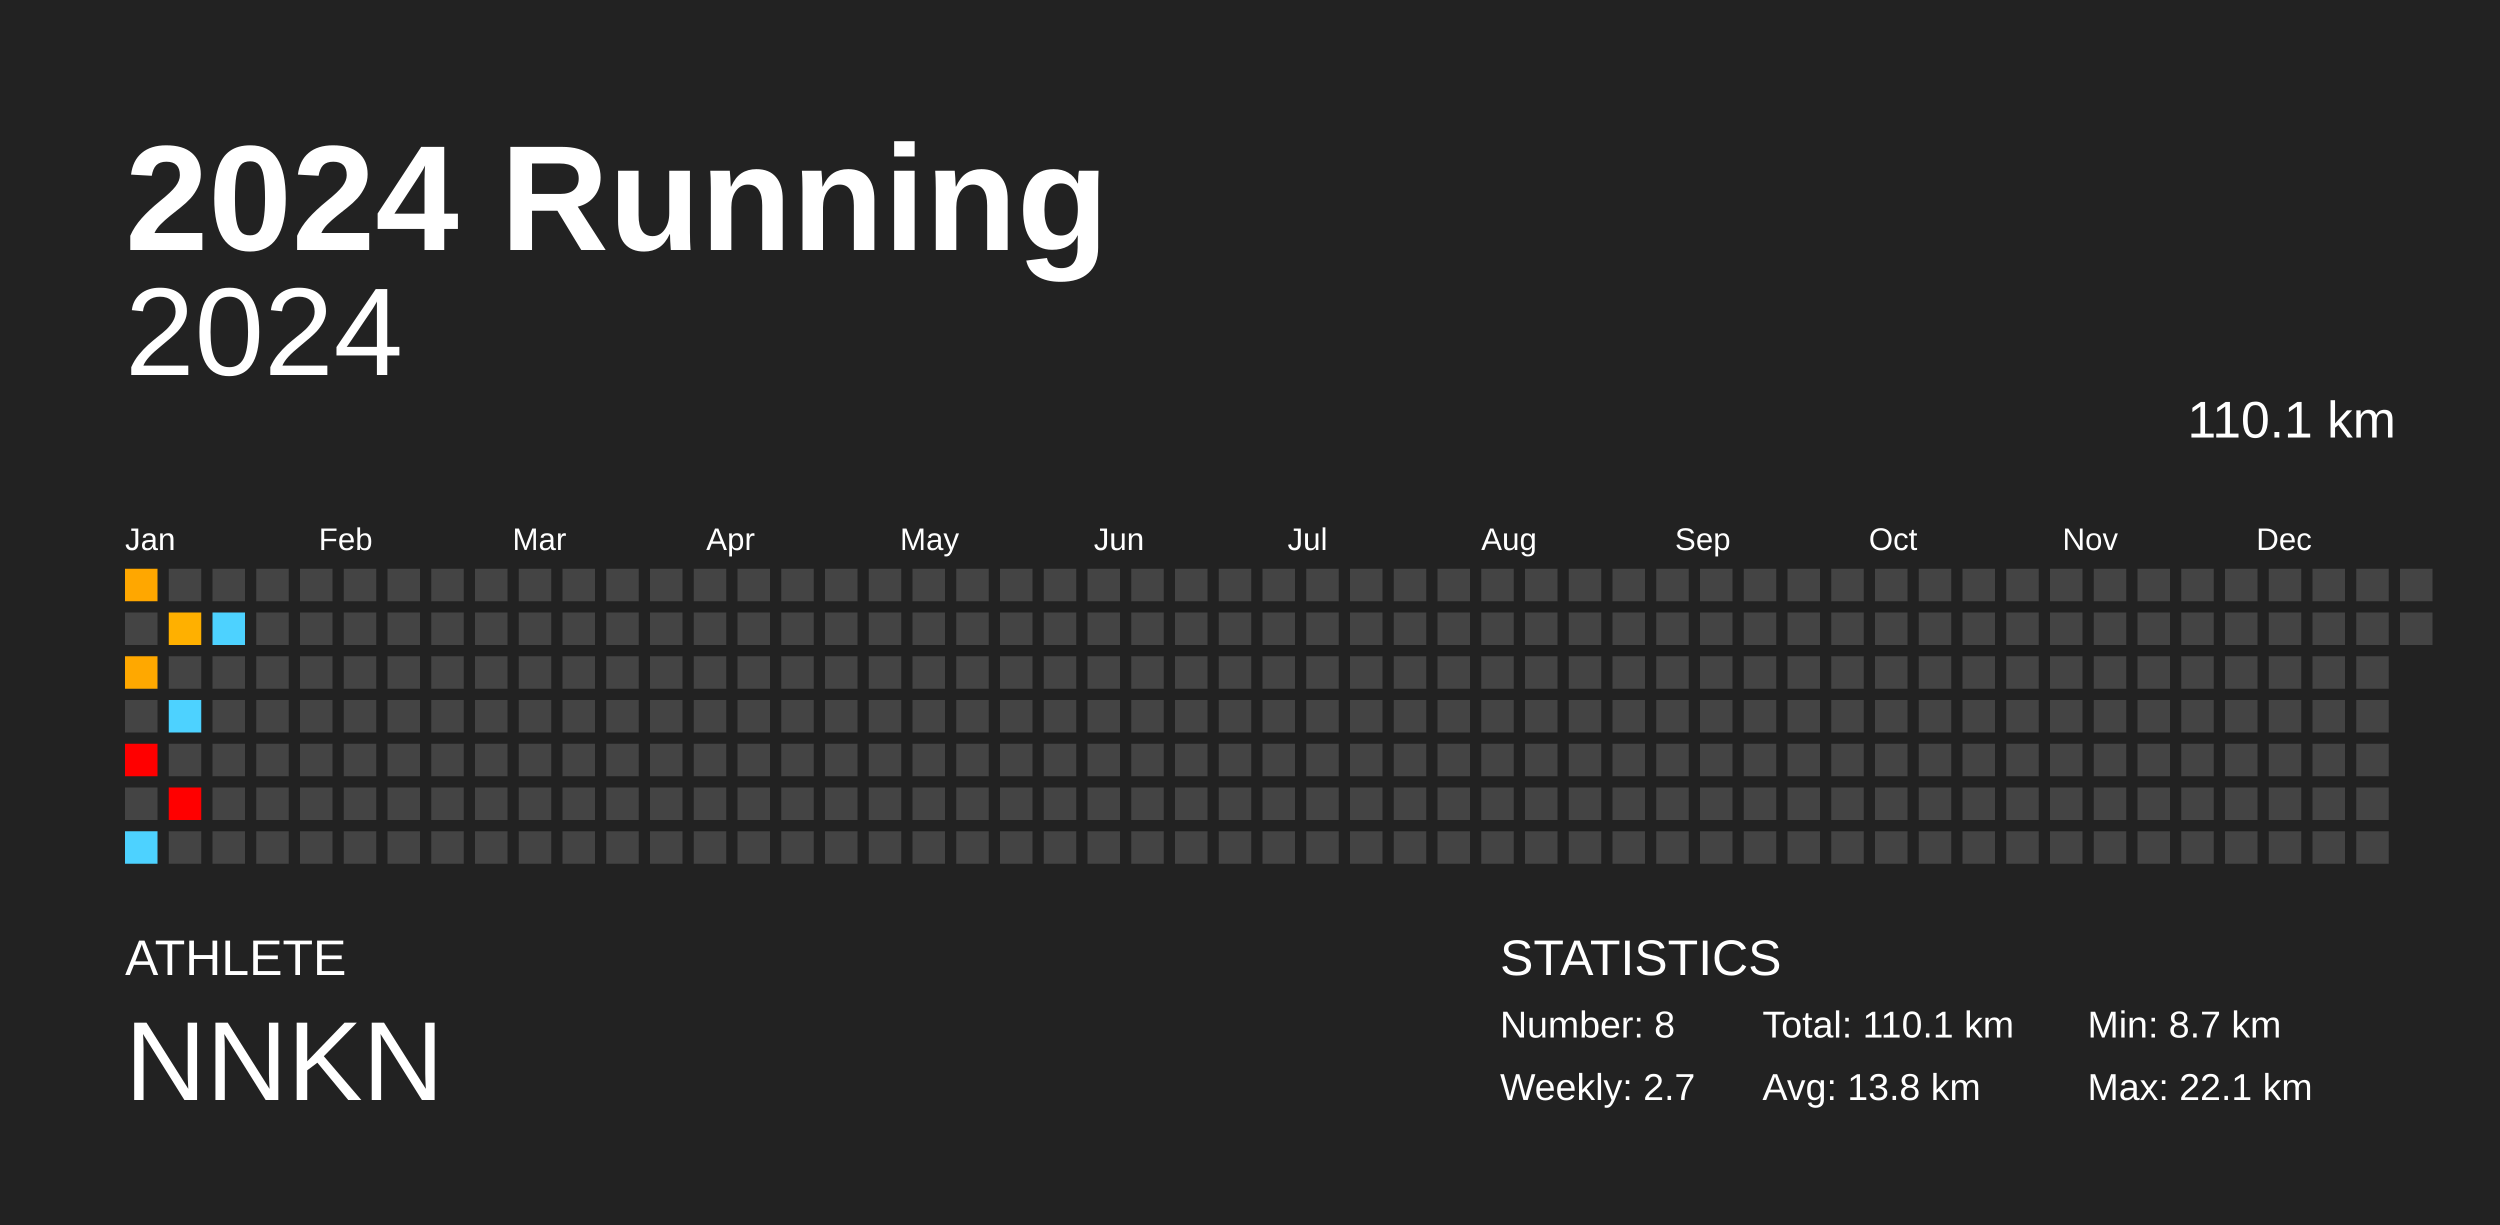
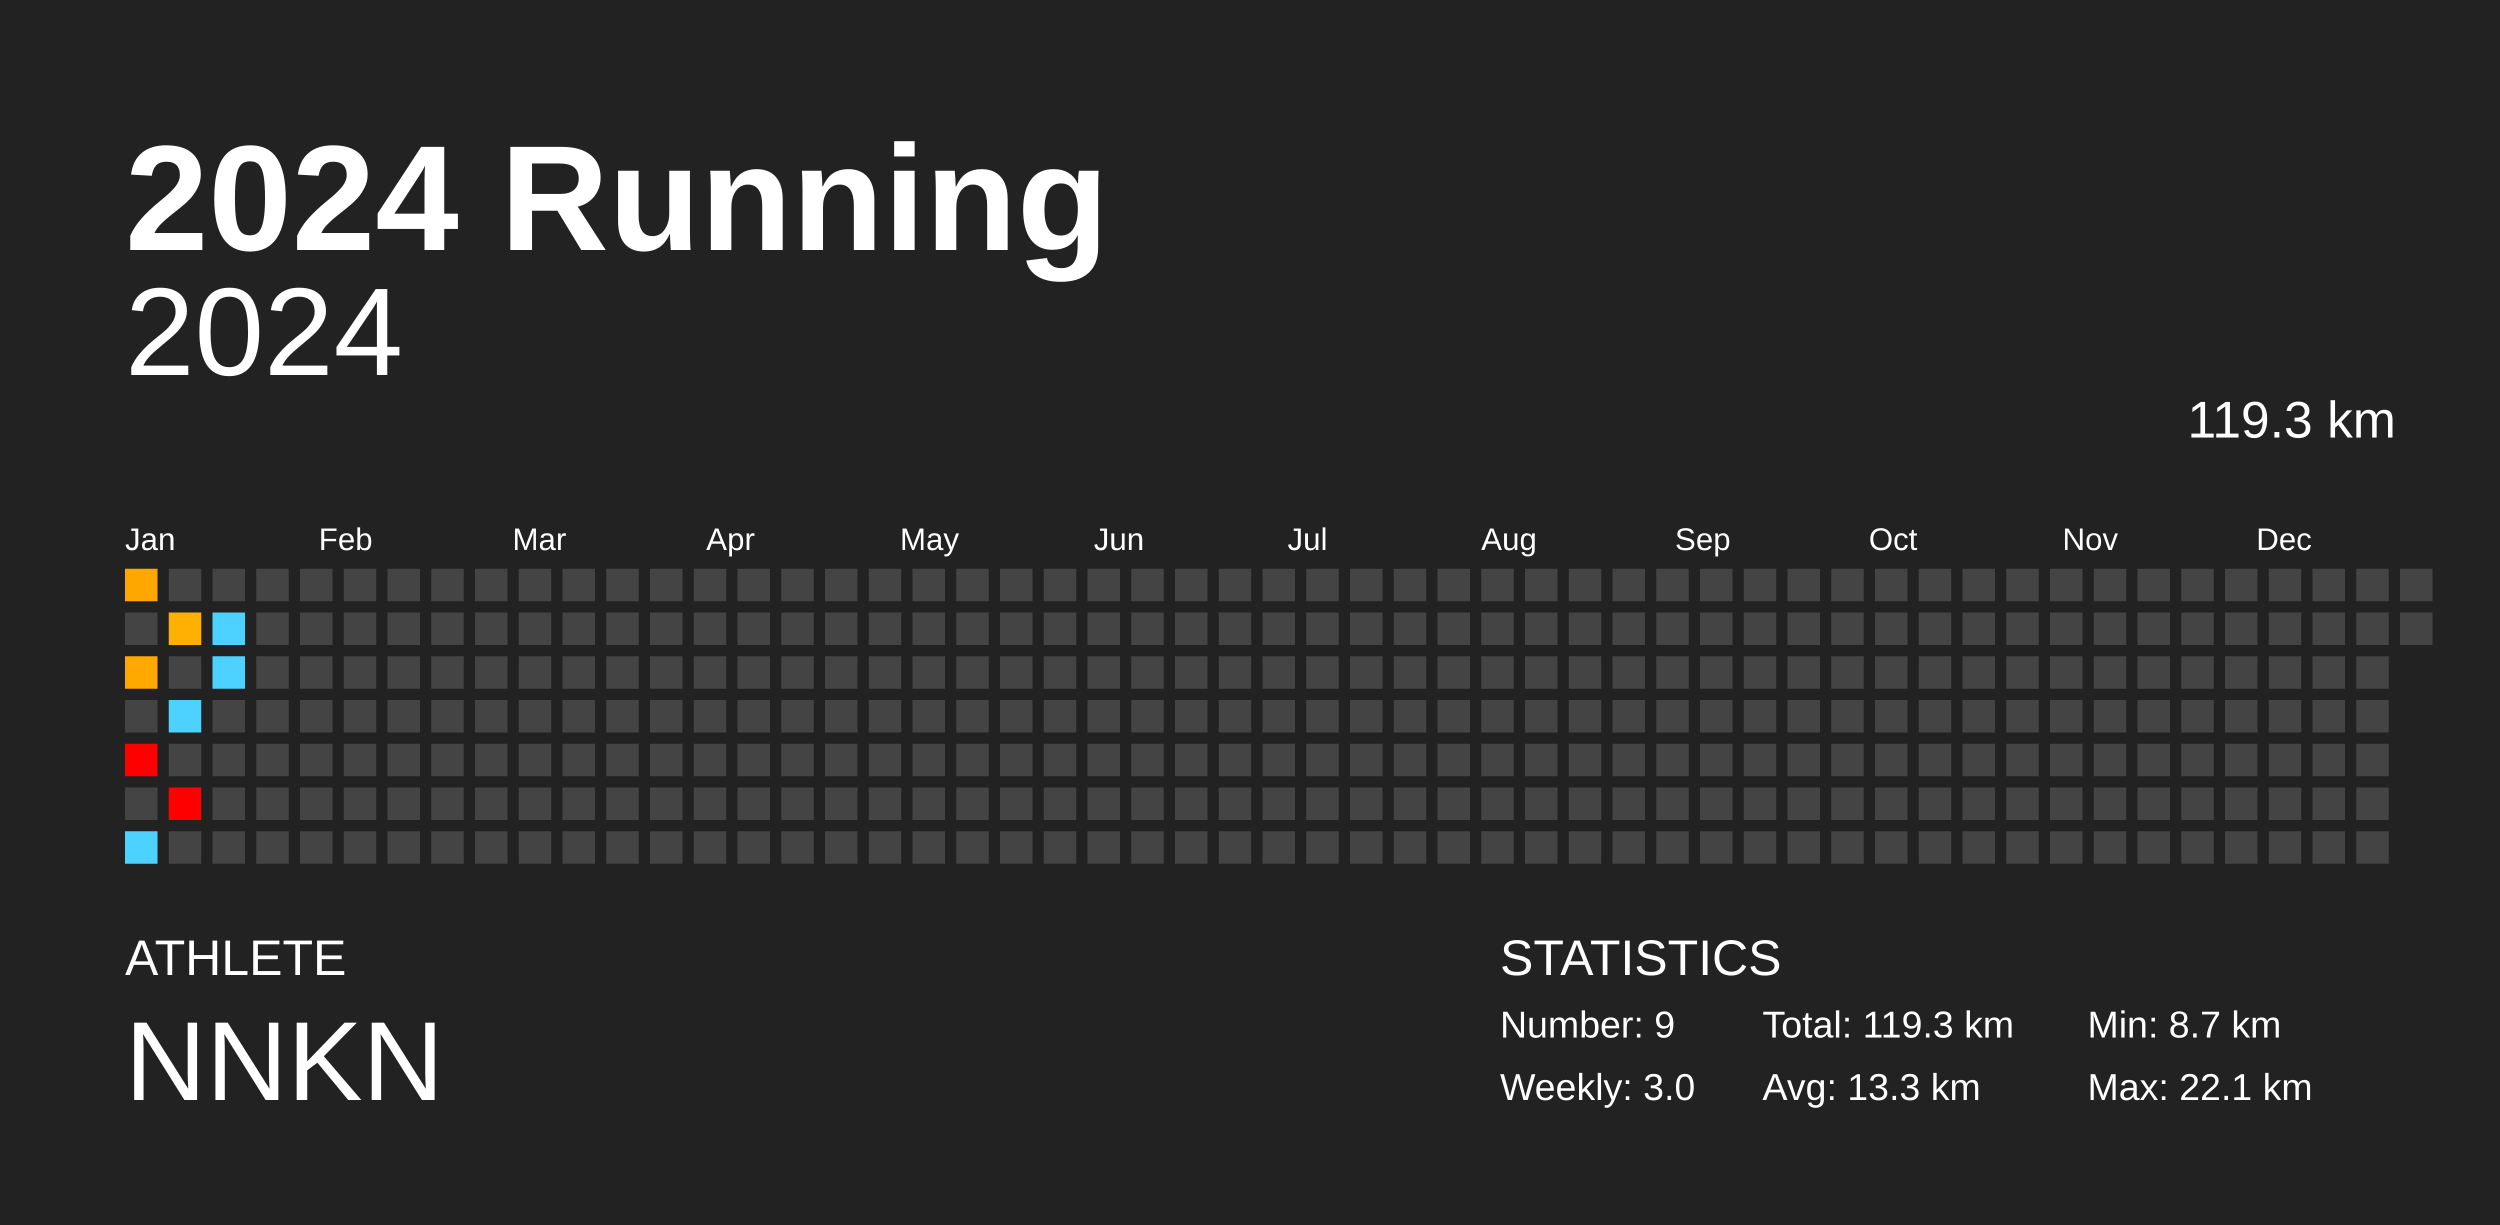
<svg xmlns="http://www.w3.org/2000/svg" baseProfile="full" height="98mm" version="1.1" viewBox="0,0,200,98" width="200mm">
  <defs />
  <rect fill="#222222" height="98" width="200" x="0" y="0" />
  <text fill="#FFFFFF" style="font-size:12px; font-family:Arial; font-weight:bold;" x="10" y="20">2024 Running</text>
  <text fill="#FFFFFF" style="font-size:4px; font-family:Arial" x="10" y="78">ATHLETE</text>
  <text fill="#FFFFFF" style="font-size:9px; font-family:Arial" x="10" y="88">NNKN</text>
  <text fill="#FFFFFF" style="font-size:4px; font-family:Arial" x="120" y="78">STATISTICS</text>
-   <text fill="#FFFFFF" style="font-size:3px; font-family:Arial" x="120" y="83">Number: 8</text>
-   <text fill="#FFFFFF" style="font-size:3px; font-family:Arial" x="120" y="88">Weekly: 2.7</text>
-   <text fill="#FFFFFF" style="font-size:3px; font-family:Arial" x="141" y="83">Total: 110.1 km</text>
-   <text fill="#FFFFFF" style="font-size:3px; font-family:Arial" x="141" y="88">Avg: 13.8 km</text>
+   <text fill="#FFFFFF" style="font-size:3px; font-family:Arial" x="120" y="83">Number: 9</text>
+   <text fill="#FFFFFF" style="font-size:3px; font-family:Arial" x="120" y="88">Weekly: 3.0</text>
+   <text fill="#FFFFFF" style="font-size:3px; font-family:Arial" x="141" y="83">Total: 119.3 km</text>
+   <text fill="#FFFFFF" style="font-size:3px; font-family:Arial" x="141" y="88">Avg: 13.3 km</text>
  <text fill="#FFFFFF" style="font-size:3px; font-family:Arial" x="167" y="83">Min: 8.7 km</text>
  <text fill="#FFFFFF" style="font-size:3px; font-family:Arial" x="167" y="88">Max: 22.1 km</text>
  <text alignment-baseline="hanging" fill="#FFFFFF" style="font-size:10.0px; font-family:Arial;" x="10" y="30">2024</text>
-   <text alignment-baseline="hanging" fill="#FFFFFF" style="font-size:4.125px; font-family:Arial;" x="175" y="35">110.1 km</text>
+   <text alignment-baseline="hanging" fill="#FFFFFF" style="font-size:4.125px; font-family:Arial;" x="175" y="35">119.3 km</text>
  <text fill="#FFFFFF" style="font-size:2.5px; font-family:Arial" x="10.0" y="44">Jan</text>
  <text fill="#FFFFFF" style="font-size:2.5px; font-family:Arial" x="25.5" y="44">Feb</text>
  <text fill="#FFFFFF" style="font-size:2.5px; font-family:Arial" x="41.0" y="44">Mar</text>
  <text fill="#FFFFFF" style="font-size:2.5px; font-family:Arial" x="56.5" y="44">Apr</text>
  <text fill="#FFFFFF" style="font-size:2.5px; font-family:Arial" x="72.0" y="44">May</text>
  <text fill="#FFFFFF" style="font-size:2.5px; font-family:Arial" x="87.5" y="44">Jun</text>
  <text fill="#FFFFFF" style="font-size:2.5px; font-family:Arial" x="103.0" y="44">Jul</text>
  <text fill="#FFFFFF" style="font-size:2.5px; font-family:Arial" x="118.5" y="44">Aug</text>
  <text fill="#FFFFFF" style="font-size:2.5px; font-family:Arial" x="134.0" y="44">Sep</text>
  <text fill="#FFFFFF" style="font-size:2.5px; font-family:Arial" x="149.5" y="44">Oct</text>
  <text fill="#FFFFFF" style="font-size:2.5px; font-family:Arial" x="165.0" y="44">Nov</text>
  <text fill="#FFFFFF" style="font-size:2.5px; font-family:Arial" x="180.5" y="44">Dec</text>
  <rect fill="#ffa700" height="2.6" width="2.6" x="10.0" y="45.5" />
  <rect fill="#444444" height="2.6" width="2.6" x="10.0" y="49.0" />
  <rect fill="#ffa800" height="2.6" width="2.6" x="10.0" y="52.5" />
  <rect fill="#444444" height="2.6" width="2.6" x="10.0" y="56.0" />
  <rect fill="red" height="2.6" width="2.6" x="10.0" y="59.5" />
  <rect fill="#444444" height="2.6" width="2.6" x="10.0" y="63.0" />
  <rect fill="#4dd2ff" height="2.6" width="2.6" x="10.0" y="66.5" />
  <rect fill="#444444" height="2.6" width="2.6" x="13.5" y="45.5" />
  <rect fill="#ffb000" height="2.6" width="2.6" x="13.5" y="49.0" />
  <rect fill="#444444" height="2.6" width="2.6" x="13.5" y="52.5" />
  <rect fill="#4dd2ff" height="2.6" width="2.6" x="13.5" y="56.0" />
  <rect fill="#444444" height="2.6" width="2.6" x="13.5" y="59.5" />
  <rect fill="red" height="2.6" width="2.6" x="13.5" y="63.0" />
  <rect fill="#444444" height="2.6" width="2.6" x="13.5" y="66.5" />
  <rect fill="#444444" height="2.6" width="2.6" x="17.0" y="45.5" />
  <rect fill="#4dd2ff" height="2.6" width="2.6" x="17.0" y="49.0" />
-   <rect fill="#444444" height="2.6" width="2.6" x="17.0" y="52.5" />
+   <rect fill="#4dd2ff" height="2.6" width="2.6" x="17.0" y="52.5" />
  <rect fill="#444444" height="2.6" width="2.6" x="17.0" y="56.0" />
  <rect fill="#444444" height="2.6" width="2.6" x="17.0" y="59.5" />
  <rect fill="#444444" height="2.6" width="2.6" x="17.0" y="63.0" />
  <rect fill="#444444" height="2.6" width="2.6" x="17.0" y="66.5" />
  <rect fill="#444444" height="2.6" width="2.6" x="20.5" y="45.5" />
  <rect fill="#444444" height="2.6" width="2.6" x="20.5" y="49.0" />
  <rect fill="#444444" height="2.6" width="2.6" x="20.5" y="52.5" />
  <rect fill="#444444" height="2.6" width="2.6" x="20.5" y="56.0" />
  <rect fill="#444444" height="2.6" width="2.6" x="20.5" y="59.5" />
  <rect fill="#444444" height="2.6" width="2.6" x="20.5" y="63.0" />
  <rect fill="#444444" height="2.6" width="2.6" x="20.5" y="66.5" />
  <rect fill="#444444" height="2.6" width="2.6" x="24.0" y="45.5" />
  <rect fill="#444444" height="2.6" width="2.6" x="24.0" y="49.0" />
  <rect fill="#444444" height="2.6" width="2.6" x="24.0" y="52.5" />
  <rect fill="#444444" height="2.6" width="2.6" x="24.0" y="56.0" />
  <rect fill="#444444" height="2.6" width="2.6" x="24.0" y="59.5" />
  <rect fill="#444444" height="2.6" width="2.6" x="24.0" y="63.0" />
  <rect fill="#444444" height="2.6" width="2.6" x="24.0" y="66.5" />
  <rect fill="#444444" height="2.6" width="2.6" x="27.5" y="45.5" />
  <rect fill="#444444" height="2.6" width="2.6" x="27.5" y="49.0" />
  <rect fill="#444444" height="2.6" width="2.6" x="27.5" y="52.5" />
  <rect fill="#444444" height="2.6" width="2.6" x="27.5" y="56.0" />
  <rect fill="#444444" height="2.6" width="2.6" x="27.5" y="59.5" />
  <rect fill="#444444" height="2.6" width="2.6" x="27.5" y="63.0" />
  <rect fill="#444444" height="2.6" width="2.6" x="27.5" y="66.5" />
  <rect fill="#444444" height="2.6" width="2.6" x="31.0" y="45.5" />
  <rect fill="#444444" height="2.6" width="2.6" x="31.0" y="49.0" />
  <rect fill="#444444" height="2.6" width="2.6" x="31.0" y="52.5" />
  <rect fill="#444444" height="2.6" width="2.6" x="31.0" y="56.0" />
  <rect fill="#444444" height="2.6" width="2.6" x="31.0" y="59.5" />
  <rect fill="#444444" height="2.6" width="2.6" x="31.0" y="63.0" />
  <rect fill="#444444" height="2.6" width="2.6" x="31.0" y="66.5" />
  <rect fill="#444444" height="2.6" width="2.6" x="34.5" y="45.5" />
  <rect fill="#444444" height="2.6" width="2.6" x="34.5" y="49.0" />
  <rect fill="#444444" height="2.6" width="2.6" x="34.5" y="52.5" />
  <rect fill="#444444" height="2.6" width="2.6" x="34.5" y="56.0" />
  <rect fill="#444444" height="2.6" width="2.6" x="34.5" y="59.5" />
  <rect fill="#444444" height="2.6" width="2.6" x="34.5" y="63.0" />
  <rect fill="#444444" height="2.6" width="2.6" x="34.5" y="66.5" />
  <rect fill="#444444" height="2.6" width="2.6" x="38.0" y="45.5" />
  <rect fill="#444444" height="2.6" width="2.6" x="38.0" y="49.0" />
  <rect fill="#444444" height="2.6" width="2.6" x="38.0" y="52.5" />
  <rect fill="#444444" height="2.6" width="2.6" x="38.0" y="56.0" />
  <rect fill="#444444" height="2.6" width="2.6" x="38.0" y="59.5" />
  <rect fill="#444444" height="2.6" width="2.6" x="38.0" y="63.0" />
  <rect fill="#444444" height="2.6" width="2.6" x="38.0" y="66.5" />
  <rect fill="#444444" height="2.6" width="2.6" x="41.5" y="45.5" />
  <rect fill="#444444" height="2.6" width="2.6" x="41.5" y="49.0" />
  <rect fill="#444444" height="2.6" width="2.6" x="41.5" y="52.5" />
  <rect fill="#444444" height="2.6" width="2.6" x="41.5" y="56.0" />
  <rect fill="#444444" height="2.6" width="2.6" x="41.5" y="59.5" />
  <rect fill="#444444" height="2.6" width="2.6" x="41.5" y="63.0" />
  <rect fill="#444444" height="2.6" width="2.6" x="41.5" y="66.5" />
  <rect fill="#444444" height="2.6" width="2.6" x="45.0" y="45.5" />
  <rect fill="#444444" height="2.6" width="2.6" x="45.0" y="49.0" />
  <rect fill="#444444" height="2.6" width="2.6" x="45.0" y="52.5" />
  <rect fill="#444444" height="2.6" width="2.6" x="45.0" y="56.0" />
  <rect fill="#444444" height="2.6" width="2.6" x="45.0" y="59.5" />
  <rect fill="#444444" height="2.6" width="2.6" x="45.0" y="63.0" />
  <rect fill="#444444" height="2.6" width="2.6" x="45.0" y="66.5" />
  <rect fill="#444444" height="2.6" width="2.6" x="48.5" y="45.5" />
  <rect fill="#444444" height="2.6" width="2.6" x="48.5" y="49.0" />
  <rect fill="#444444" height="2.6" width="2.6" x="48.5" y="52.5" />
  <rect fill="#444444" height="2.6" width="2.6" x="48.5" y="56.0" />
  <rect fill="#444444" height="2.6" width="2.6" x="48.5" y="59.5" />
  <rect fill="#444444" height="2.6" width="2.6" x="48.5" y="63.0" />
  <rect fill="#444444" height="2.6" width="2.6" x="48.5" y="66.5" />
  <rect fill="#444444" height="2.6" width="2.6" x="52.0" y="45.5" />
  <rect fill="#444444" height="2.6" width="2.6" x="52.0" y="49.0" />
  <rect fill="#444444" height="2.6" width="2.6" x="52.0" y="52.5" />
  <rect fill="#444444" height="2.6" width="2.6" x="52.0" y="56.0" />
  <rect fill="#444444" height="2.6" width="2.6" x="52.0" y="59.5" />
  <rect fill="#444444" height="2.6" width="2.6" x="52.0" y="63.0" />
  <rect fill="#444444" height="2.6" width="2.6" x="52.0" y="66.5" />
  <rect fill="#444444" height="2.6" width="2.6" x="55.5" y="45.5" />
  <rect fill="#444444" height="2.6" width="2.6" x="55.5" y="49.0" />
  <rect fill="#444444" height="2.6" width="2.6" x="55.5" y="52.5" />
  <rect fill="#444444" height="2.6" width="2.6" x="55.5" y="56.0" />
  <rect fill="#444444" height="2.6" width="2.6" x="55.5" y="59.5" />
  <rect fill="#444444" height="2.6" width="2.6" x="55.5" y="63.0" />
  <rect fill="#444444" height="2.6" width="2.6" x="55.5" y="66.5" />
  <rect fill="#444444" height="2.6" width="2.6" x="59.0" y="45.5" />
  <rect fill="#444444" height="2.6" width="2.6" x="59.0" y="49.0" />
  <rect fill="#444444" height="2.6" width="2.6" x="59.0" y="52.5" />
  <rect fill="#444444" height="2.6" width="2.6" x="59.0" y="56.0" />
  <rect fill="#444444" height="2.6" width="2.6" x="59.0" y="59.5" />
  <rect fill="#444444" height="2.6" width="2.6" x="59.0" y="63.0" />
  <rect fill="#444444" height="2.6" width="2.6" x="59.0" y="66.5" />
  <rect fill="#444444" height="2.6" width="2.6" x="62.5" y="45.5" />
  <rect fill="#444444" height="2.6" width="2.6" x="62.5" y="49.0" />
  <rect fill="#444444" height="2.6" width="2.6" x="62.5" y="52.5" />
  <rect fill="#444444" height="2.6" width="2.6" x="62.5" y="56.0" />
  <rect fill="#444444" height="2.6" width="2.6" x="62.5" y="59.5" />
  <rect fill="#444444" height="2.6" width="2.6" x="62.5" y="63.0" />
  <rect fill="#444444" height="2.6" width="2.6" x="62.5" y="66.5" />
  <rect fill="#444444" height="2.6" width="2.6" x="66.0" y="45.5" />
  <rect fill="#444444" height="2.6" width="2.6" x="66.0" y="49.0" />
  <rect fill="#444444" height="2.6" width="2.6" x="66.0" y="52.5" />
  <rect fill="#444444" height="2.6" width="2.6" x="66.0" y="56.0" />
  <rect fill="#444444" height="2.6" width="2.6" x="66.0" y="59.5" />
  <rect fill="#444444" height="2.6" width="2.6" x="66.0" y="63.0" />
  <rect fill="#444444" height="2.6" width="2.6" x="66.0" y="66.5" />
  <rect fill="#444444" height="2.6" width="2.6" x="69.5" y="45.5" />
  <rect fill="#444444" height="2.6" width="2.6" x="69.5" y="49.0" />
  <rect fill="#444444" height="2.6" width="2.6" x="69.5" y="52.5" />
  <rect fill="#444444" height="2.6" width="2.6" x="69.5" y="56.0" />
  <rect fill="#444444" height="2.6" width="2.6" x="69.5" y="59.5" />
  <rect fill="#444444" height="2.6" width="2.6" x="69.5" y="63.0" />
  <rect fill="#444444" height="2.6" width="2.6" x="69.5" y="66.5" />
  <rect fill="#444444" height="2.6" width="2.6" x="73.0" y="45.5" />
  <rect fill="#444444" height="2.6" width="2.6" x="73.0" y="49.0" />
  <rect fill="#444444" height="2.6" width="2.6" x="73.0" y="52.5" />
  <rect fill="#444444" height="2.6" width="2.6" x="73.0" y="56.0" />
  <rect fill="#444444" height="2.6" width="2.6" x="73.0" y="59.5" />
  <rect fill="#444444" height="2.6" width="2.6" x="73.0" y="63.0" />
  <rect fill="#444444" height="2.6" width="2.6" x="73.0" y="66.5" />
  <rect fill="#444444" height="2.6" width="2.6" x="76.5" y="45.5" />
  <rect fill="#444444" height="2.6" width="2.6" x="76.5" y="49.0" />
  <rect fill="#444444" height="2.6" width="2.6" x="76.5" y="52.5" />
  <rect fill="#444444" height="2.6" width="2.6" x="76.5" y="56.0" />
  <rect fill="#444444" height="2.6" width="2.6" x="76.5" y="59.5" />
  <rect fill="#444444" height="2.6" width="2.6" x="76.5" y="63.0" />
  <rect fill="#444444" height="2.6" width="2.6" x="76.5" y="66.5" />
  <rect fill="#444444" height="2.6" width="2.6" x="80.0" y="45.5" />
  <rect fill="#444444" height="2.6" width="2.6" x="80.0" y="49.0" />
  <rect fill="#444444" height="2.6" width="2.6" x="80.0" y="52.5" />
  <rect fill="#444444" height="2.6" width="2.6" x="80.0" y="56.0" />
  <rect fill="#444444" height="2.6" width="2.6" x="80.0" y="59.5" />
  <rect fill="#444444" height="2.6" width="2.6" x="80.0" y="63.0" />
  <rect fill="#444444" height="2.6" width="2.6" x="80.0" y="66.5" />
  <rect fill="#444444" height="2.6" width="2.6" x="83.5" y="45.5" />
  <rect fill="#444444" height="2.6" width="2.6" x="83.5" y="49.0" />
  <rect fill="#444444" height="2.6" width="2.6" x="83.5" y="52.5" />
  <rect fill="#444444" height="2.6" width="2.6" x="83.5" y="56.0" />
  <rect fill="#444444" height="2.6" width="2.6" x="83.5" y="59.5" />
  <rect fill="#444444" height="2.6" width="2.6" x="83.5" y="63.0" />
  <rect fill="#444444" height="2.6" width="2.6" x="83.5" y="66.5" />
  <rect fill="#444444" height="2.6" width="2.6" x="87.0" y="45.5" />
  <rect fill="#444444" height="2.6" width="2.6" x="87.0" y="49.0" />
  <rect fill="#444444" height="2.6" width="2.6" x="87.0" y="52.5" />
  <rect fill="#444444" height="2.6" width="2.6" x="87.0" y="56.0" />
  <rect fill="#444444" height="2.6" width="2.6" x="87.0" y="59.5" />
  <rect fill="#444444" height="2.6" width="2.6" x="87.0" y="63.0" />
  <rect fill="#444444" height="2.6" width="2.6" x="87.0" y="66.5" />
  <rect fill="#444444" height="2.6" width="2.6" x="90.5" y="45.5" />
  <rect fill="#444444" height="2.6" width="2.6" x="90.5" y="49.0" />
  <rect fill="#444444" height="2.6" width="2.6" x="90.5" y="52.5" />
  <rect fill="#444444" height="2.6" width="2.6" x="90.5" y="56.0" />
  <rect fill="#444444" height="2.6" width="2.6" x="90.5" y="59.5" />
  <rect fill="#444444" height="2.6" width="2.6" x="90.5" y="63.0" />
  <rect fill="#444444" height="2.6" width="2.6" x="90.5" y="66.5" />
  <rect fill="#444444" height="2.6" width="2.6" x="94.0" y="45.5" />
  <rect fill="#444444" height="2.6" width="2.6" x="94.0" y="49.0" />
  <rect fill="#444444" height="2.6" width="2.6" x="94.0" y="52.5" />
  <rect fill="#444444" height="2.6" width="2.6" x="94.0" y="56.0" />
  <rect fill="#444444" height="2.6" width="2.6" x="94.0" y="59.5" />
  <rect fill="#444444" height="2.6" width="2.6" x="94.0" y="63.0" />
  <rect fill="#444444" height="2.6" width="2.6" x="94.0" y="66.5" />
  <rect fill="#444444" height="2.6" width="2.6" x="97.5" y="45.5" />
  <rect fill="#444444" height="2.6" width="2.6" x="97.5" y="49.0" />
  <rect fill="#444444" height="2.6" width="2.6" x="97.5" y="52.5" />
  <rect fill="#444444" height="2.6" width="2.6" x="97.5" y="56.0" />
  <rect fill="#444444" height="2.6" width="2.6" x="97.5" y="59.5" />
  <rect fill="#444444" height="2.6" width="2.6" x="97.5" y="63.0" />
  <rect fill="#444444" height="2.6" width="2.6" x="97.5" y="66.5" />
  <rect fill="#444444" height="2.6" width="2.6" x="101.0" y="45.5" />
  <rect fill="#444444" height="2.6" width="2.6" x="101.0" y="49.0" />
  <rect fill="#444444" height="2.6" width="2.6" x="101.0" y="52.5" />
  <rect fill="#444444" height="2.6" width="2.6" x="101.0" y="56.0" />
  <rect fill="#444444" height="2.6" width="2.6" x="101.0" y="59.5" />
  <rect fill="#444444" height="2.6" width="2.6" x="101.0" y="63.0" />
  <rect fill="#444444" height="2.6" width="2.6" x="101.0" y="66.5" />
  <rect fill="#444444" height="2.6" width="2.6" x="104.5" y="45.5" />
  <rect fill="#444444" height="2.6" width="2.6" x="104.5" y="49.0" />
  <rect fill="#444444" height="2.6" width="2.6" x="104.5" y="52.5" />
  <rect fill="#444444" height="2.6" width="2.6" x="104.5" y="56.0" />
  <rect fill="#444444" height="2.6" width="2.6" x="104.5" y="59.5" />
  <rect fill="#444444" height="2.6" width="2.6" x="104.5" y="63.0" />
  <rect fill="#444444" height="2.6" width="2.6" x="104.5" y="66.5" />
  <rect fill="#444444" height="2.6" width="2.6" x="108.0" y="45.5" />
  <rect fill="#444444" height="2.6" width="2.6" x="108.0" y="49.0" />
  <rect fill="#444444" height="2.6" width="2.6" x="108.0" y="52.5" />
  <rect fill="#444444" height="2.6" width="2.6" x="108.0" y="56.0" />
  <rect fill="#444444" height="2.6" width="2.6" x="108.0" y="59.5" />
  <rect fill="#444444" height="2.6" width="2.6" x="108.0" y="63.0" />
  <rect fill="#444444" height="2.6" width="2.6" x="108.0" y="66.5" />
  <rect fill="#444444" height="2.6" width="2.6" x="111.5" y="45.5" />
  <rect fill="#444444" height="2.6" width="2.6" x="111.5" y="49.0" />
  <rect fill="#444444" height="2.6" width="2.6" x="111.5" y="52.5" />
  <rect fill="#444444" height="2.6" width="2.6" x="111.5" y="56.0" />
  <rect fill="#444444" height="2.6" width="2.6" x="111.5" y="59.5" />
  <rect fill="#444444" height="2.6" width="2.6" x="111.5" y="63.0" />
  <rect fill="#444444" height="2.6" width="2.6" x="111.5" y="66.5" />
  <rect fill="#444444" height="2.6" width="2.6" x="115.0" y="45.5" />
  <rect fill="#444444" height="2.6" width="2.6" x="115.0" y="49.0" />
  <rect fill="#444444" height="2.6" width="2.6" x="115.0" y="52.5" />
  <rect fill="#444444" height="2.6" width="2.6" x="115.0" y="56.0" />
  <rect fill="#444444" height="2.6" width="2.6" x="115.0" y="59.5" />
  <rect fill="#444444" height="2.6" width="2.6" x="115.0" y="63.0" />
  <rect fill="#444444" height="2.6" width="2.6" x="115.0" y="66.5" />
  <rect fill="#444444" height="2.6" width="2.6" x="118.5" y="45.5" />
  <rect fill="#444444" height="2.6" width="2.6" x="118.5" y="49.0" />
  <rect fill="#444444" height="2.6" width="2.6" x="118.5" y="52.5" />
  <rect fill="#444444" height="2.6" width="2.6" x="118.5" y="56.0" />
  <rect fill="#444444" height="2.6" width="2.6" x="118.5" y="59.5" />
  <rect fill="#444444" height="2.6" width="2.6" x="118.5" y="63.0" />
  <rect fill="#444444" height="2.6" width="2.6" x="118.5" y="66.5" />
  <rect fill="#444444" height="2.6" width="2.6" x="122.0" y="45.5" />
  <rect fill="#444444" height="2.6" width="2.6" x="122.0" y="49.0" />
  <rect fill="#444444" height="2.6" width="2.6" x="122.0" y="52.5" />
  <rect fill="#444444" height="2.6" width="2.6" x="122.0" y="56.0" />
  <rect fill="#444444" height="2.6" width="2.6" x="122.0" y="59.5" />
  <rect fill="#444444" height="2.6" width="2.6" x="122.0" y="63.0" />
  <rect fill="#444444" height="2.6" width="2.6" x="122.0" y="66.5" />
  <rect fill="#444444" height="2.6" width="2.6" x="125.5" y="45.5" />
  <rect fill="#444444" height="2.6" width="2.6" x="125.5" y="49.0" />
  <rect fill="#444444" height="2.6" width="2.6" x="125.5" y="52.5" />
  <rect fill="#444444" height="2.6" width="2.6" x="125.5" y="56.0" />
  <rect fill="#444444" height="2.6" width="2.6" x="125.5" y="59.5" />
  <rect fill="#444444" height="2.6" width="2.6" x="125.5" y="63.0" />
  <rect fill="#444444" height="2.6" width="2.6" x="125.5" y="66.5" />
  <rect fill="#444444" height="2.6" width="2.6" x="129.0" y="45.5" />
  <rect fill="#444444" height="2.6" width="2.6" x="129.0" y="49.0" />
  <rect fill="#444444" height="2.6" width="2.6" x="129.0" y="52.5" />
  <rect fill="#444444" height="2.6" width="2.6" x="129.0" y="56.0" />
  <rect fill="#444444" height="2.6" width="2.6" x="129.0" y="59.5" />
  <rect fill="#444444" height="2.6" width="2.6" x="129.0" y="63.0" />
  <rect fill="#444444" height="2.6" width="2.6" x="129.0" y="66.5" />
  <rect fill="#444444" height="2.6" width="2.6" x="132.5" y="45.5" />
  <rect fill="#444444" height="2.6" width="2.6" x="132.5" y="49.0" />
  <rect fill="#444444" height="2.6" width="2.6" x="132.5" y="52.5" />
  <rect fill="#444444" height="2.6" width="2.6" x="132.5" y="56.0" />
  <rect fill="#444444" height="2.6" width="2.6" x="132.5" y="59.5" />
  <rect fill="#444444" height="2.6" width="2.6" x="132.5" y="63.0" />
  <rect fill="#444444" height="2.6" width="2.6" x="132.5" y="66.5" />
  <rect fill="#444444" height="2.6" width="2.6" x="136.0" y="45.5" />
  <rect fill="#444444" height="2.6" width="2.6" x="136.0" y="49.0" />
  <rect fill="#444444" height="2.6" width="2.6" x="136.0" y="52.5" />
  <rect fill="#444444" height="2.6" width="2.6" x="136.0" y="56.0" />
  <rect fill="#444444" height="2.6" width="2.6" x="136.0" y="59.5" />
  <rect fill="#444444" height="2.6" width="2.6" x="136.0" y="63.0" />
  <rect fill="#444444" height="2.6" width="2.6" x="136.0" y="66.5" />
  <rect fill="#444444" height="2.6" width="2.6" x="139.5" y="45.5" />
  <rect fill="#444444" height="2.6" width="2.6" x="139.5" y="49.0" />
  <rect fill="#444444" height="2.6" width="2.6" x="139.5" y="52.5" />
  <rect fill="#444444" height="2.6" width="2.6" x="139.5" y="56.0" />
  <rect fill="#444444" height="2.6" width="2.6" x="139.5" y="59.5" />
  <rect fill="#444444" height="2.6" width="2.6" x="139.5" y="63.0" />
  <rect fill="#444444" height="2.6" width="2.6" x="139.5" y="66.5" />
  <rect fill="#444444" height="2.6" width="2.6" x="143.0" y="45.5" />
  <rect fill="#444444" height="2.6" width="2.6" x="143.0" y="49.0" />
  <rect fill="#444444" height="2.6" width="2.6" x="143.0" y="52.5" />
  <rect fill="#444444" height="2.6" width="2.6" x="143.0" y="56.0" />
  <rect fill="#444444" height="2.6" width="2.6" x="143.0" y="59.5" />
  <rect fill="#444444" height="2.6" width="2.6" x="143.0" y="63.0" />
  <rect fill="#444444" height="2.6" width="2.6" x="143.0" y="66.5" />
  <rect fill="#444444" height="2.6" width="2.6" x="146.5" y="45.5" />
  <rect fill="#444444" height="2.6" width="2.6" x="146.5" y="49.0" />
  <rect fill="#444444" height="2.6" width="2.6" x="146.5" y="52.5" />
  <rect fill="#444444" height="2.6" width="2.6" x="146.5" y="56.0" />
  <rect fill="#444444" height="2.6" width="2.6" x="146.5" y="59.5" />
  <rect fill="#444444" height="2.6" width="2.6" x="146.5" y="63.0" />
  <rect fill="#444444" height="2.6" width="2.6" x="146.5" y="66.5" />
  <rect fill="#444444" height="2.6" width="2.6" x="150.0" y="45.5" />
  <rect fill="#444444" height="2.6" width="2.6" x="150.0" y="49.0" />
  <rect fill="#444444" height="2.6" width="2.6" x="150.0" y="52.5" />
  <rect fill="#444444" height="2.6" width="2.6" x="150.0" y="56.0" />
  <rect fill="#444444" height="2.6" width="2.6" x="150.0" y="59.5" />
  <rect fill="#444444" height="2.6" width="2.6" x="150.0" y="63.0" />
  <rect fill="#444444" height="2.6" width="2.6" x="150.0" y="66.5" />
  <rect fill="#444444" height="2.6" width="2.6" x="153.5" y="45.5" />
  <rect fill="#444444" height="2.6" width="2.6" x="153.5" y="49.0" />
  <rect fill="#444444" height="2.6" width="2.6" x="153.5" y="52.5" />
  <rect fill="#444444" height="2.6" width="2.6" x="153.5" y="56.0" />
  <rect fill="#444444" height="2.6" width="2.6" x="153.5" y="59.5" />
  <rect fill="#444444" height="2.6" width="2.6" x="153.5" y="63.0" />
  <rect fill="#444444" height="2.6" width="2.6" x="153.5" y="66.5" />
  <rect fill="#444444" height="2.6" width="2.6" x="157.0" y="45.5" />
  <rect fill="#444444" height="2.6" width="2.6" x="157.0" y="49.0" />
  <rect fill="#444444" height="2.6" width="2.6" x="157.0" y="52.5" />
  <rect fill="#444444" height="2.6" width="2.6" x="157.0" y="56.0" />
  <rect fill="#444444" height="2.6" width="2.6" x="157.0" y="59.5" />
  <rect fill="#444444" height="2.6" width="2.6" x="157.0" y="63.0" />
  <rect fill="#444444" height="2.6" width="2.6" x="157.0" y="66.5" />
  <rect fill="#444444" height="2.6" width="2.6" x="160.5" y="45.5" />
  <rect fill="#444444" height="2.6" width="2.6" x="160.5" y="49.0" />
  <rect fill="#444444" height="2.6" width="2.6" x="160.5" y="52.5" />
  <rect fill="#444444" height="2.6" width="2.6" x="160.5" y="56.0" />
  <rect fill="#444444" height="2.6" width="2.6" x="160.5" y="59.5" />
  <rect fill="#444444" height="2.6" width="2.6" x="160.5" y="63.0" />
  <rect fill="#444444" height="2.6" width="2.6" x="160.5" y="66.5" />
  <rect fill="#444444" height="2.6" width="2.6" x="164.0" y="45.5" />
  <rect fill="#444444" height="2.6" width="2.6" x="164.0" y="49.0" />
  <rect fill="#444444" height="2.6" width="2.6" x="164.0" y="52.5" />
  <rect fill="#444444" height="2.6" width="2.6" x="164.0" y="56.0" />
  <rect fill="#444444" height="2.6" width="2.6" x="164.0" y="59.5" />
  <rect fill="#444444" height="2.6" width="2.6" x="164.0" y="63.0" />
  <rect fill="#444444" height="2.6" width="2.6" x="164.0" y="66.5" />
  <rect fill="#444444" height="2.6" width="2.6" x="167.5" y="45.5" />
  <rect fill="#444444" height="2.6" width="2.6" x="167.5" y="49.0" />
  <rect fill="#444444" height="2.6" width="2.6" x="167.5" y="52.5" />
  <rect fill="#444444" height="2.6" width="2.6" x="167.5" y="56.0" />
  <rect fill="#444444" height="2.6" width="2.6" x="167.5" y="59.5" />
  <rect fill="#444444" height="2.6" width="2.6" x="167.5" y="63.0" />
  <rect fill="#444444" height="2.6" width="2.6" x="167.5" y="66.5" />
  <rect fill="#444444" height="2.6" width="2.6" x="171.0" y="45.5" />
  <rect fill="#444444" height="2.6" width="2.6" x="171.0" y="49.0" />
  <rect fill="#444444" height="2.6" width="2.6" x="171.0" y="52.5" />
  <rect fill="#444444" height="2.6" width="2.6" x="171.0" y="56.0" />
  <rect fill="#444444" height="2.6" width="2.6" x="171.0" y="59.5" />
  <rect fill="#444444" height="2.6" width="2.6" x="171.0" y="63.0" />
  <rect fill="#444444" height="2.6" width="2.6" x="171.0" y="66.5" />
  <rect fill="#444444" height="2.6" width="2.6" x="174.5" y="45.5" />
  <rect fill="#444444" height="2.6" width="2.6" x="174.5" y="49.0" />
  <rect fill="#444444" height="2.6" width="2.6" x="174.5" y="52.5" />
  <rect fill="#444444" height="2.6" width="2.6" x="174.5" y="56.0" />
  <rect fill="#444444" height="2.6" width="2.6" x="174.5" y="59.5" />
  <rect fill="#444444" height="2.6" width="2.6" x="174.5" y="63.0" />
  <rect fill="#444444" height="2.6" width="2.6" x="174.5" y="66.5" />
  <rect fill="#444444" height="2.6" width="2.6" x="178.0" y="45.5" />
  <rect fill="#444444" height="2.6" width="2.6" x="178.0" y="49.0" />
  <rect fill="#444444" height="2.6" width="2.6" x="178.0" y="52.5" />
  <rect fill="#444444" height="2.6" width="2.6" x="178.0" y="56.0" />
  <rect fill="#444444" height="2.6" width="2.6" x="178.0" y="59.5" />
  <rect fill="#444444" height="2.6" width="2.6" x="178.0" y="63.0" />
  <rect fill="#444444" height="2.6" width="2.6" x="178.0" y="66.5" />
  <rect fill="#444444" height="2.6" width="2.6" x="181.5" y="45.5" />
  <rect fill="#444444" height="2.6" width="2.6" x="181.5" y="49.0" />
  <rect fill="#444444" height="2.6" width="2.6" x="181.5" y="52.5" />
  <rect fill="#444444" height="2.6" width="2.6" x="181.5" y="56.0" />
  <rect fill="#444444" height="2.6" width="2.6" x="181.5" y="59.5" />
  <rect fill="#444444" height="2.6" width="2.6" x="181.5" y="63.0" />
  <rect fill="#444444" height="2.6" width="2.6" x="181.5" y="66.5" />
  <rect fill="#444444" height="2.6" width="2.6" x="185.0" y="45.5" />
  <rect fill="#444444" height="2.6" width="2.6" x="185.0" y="49.0" />
  <rect fill="#444444" height="2.6" width="2.6" x="185.0" y="52.5" />
  <rect fill="#444444" height="2.6" width="2.6" x="185.0" y="56.0" />
  <rect fill="#444444" height="2.6" width="2.6" x="185.0" y="59.5" />
  <rect fill="#444444" height="2.6" width="2.6" x="185.0" y="63.0" />
  <rect fill="#444444" height="2.6" width="2.6" x="185.0" y="66.5" />
  <rect fill="#444444" height="2.6" width="2.6" x="188.5" y="45.5" />
  <rect fill="#444444" height="2.6" width="2.6" x="188.5" y="49.0" />
  <rect fill="#444444" height="2.6" width="2.6" x="188.5" y="52.5" />
  <rect fill="#444444" height="2.6" width="2.6" x="188.5" y="56.0" />
  <rect fill="#444444" height="2.6" width="2.6" x="188.5" y="59.5" />
  <rect fill="#444444" height="2.6" width="2.6" x="188.5" y="63.0" />
  <rect fill="#444444" height="2.6" width="2.6" x="188.5" y="66.5" />
  <rect fill="#444444" height="2.6" width="2.6" x="192.0" y="45.5" />
  <rect fill="#444444" height="2.6" width="2.6" x="192.0" y="49.0" />
</svg>
